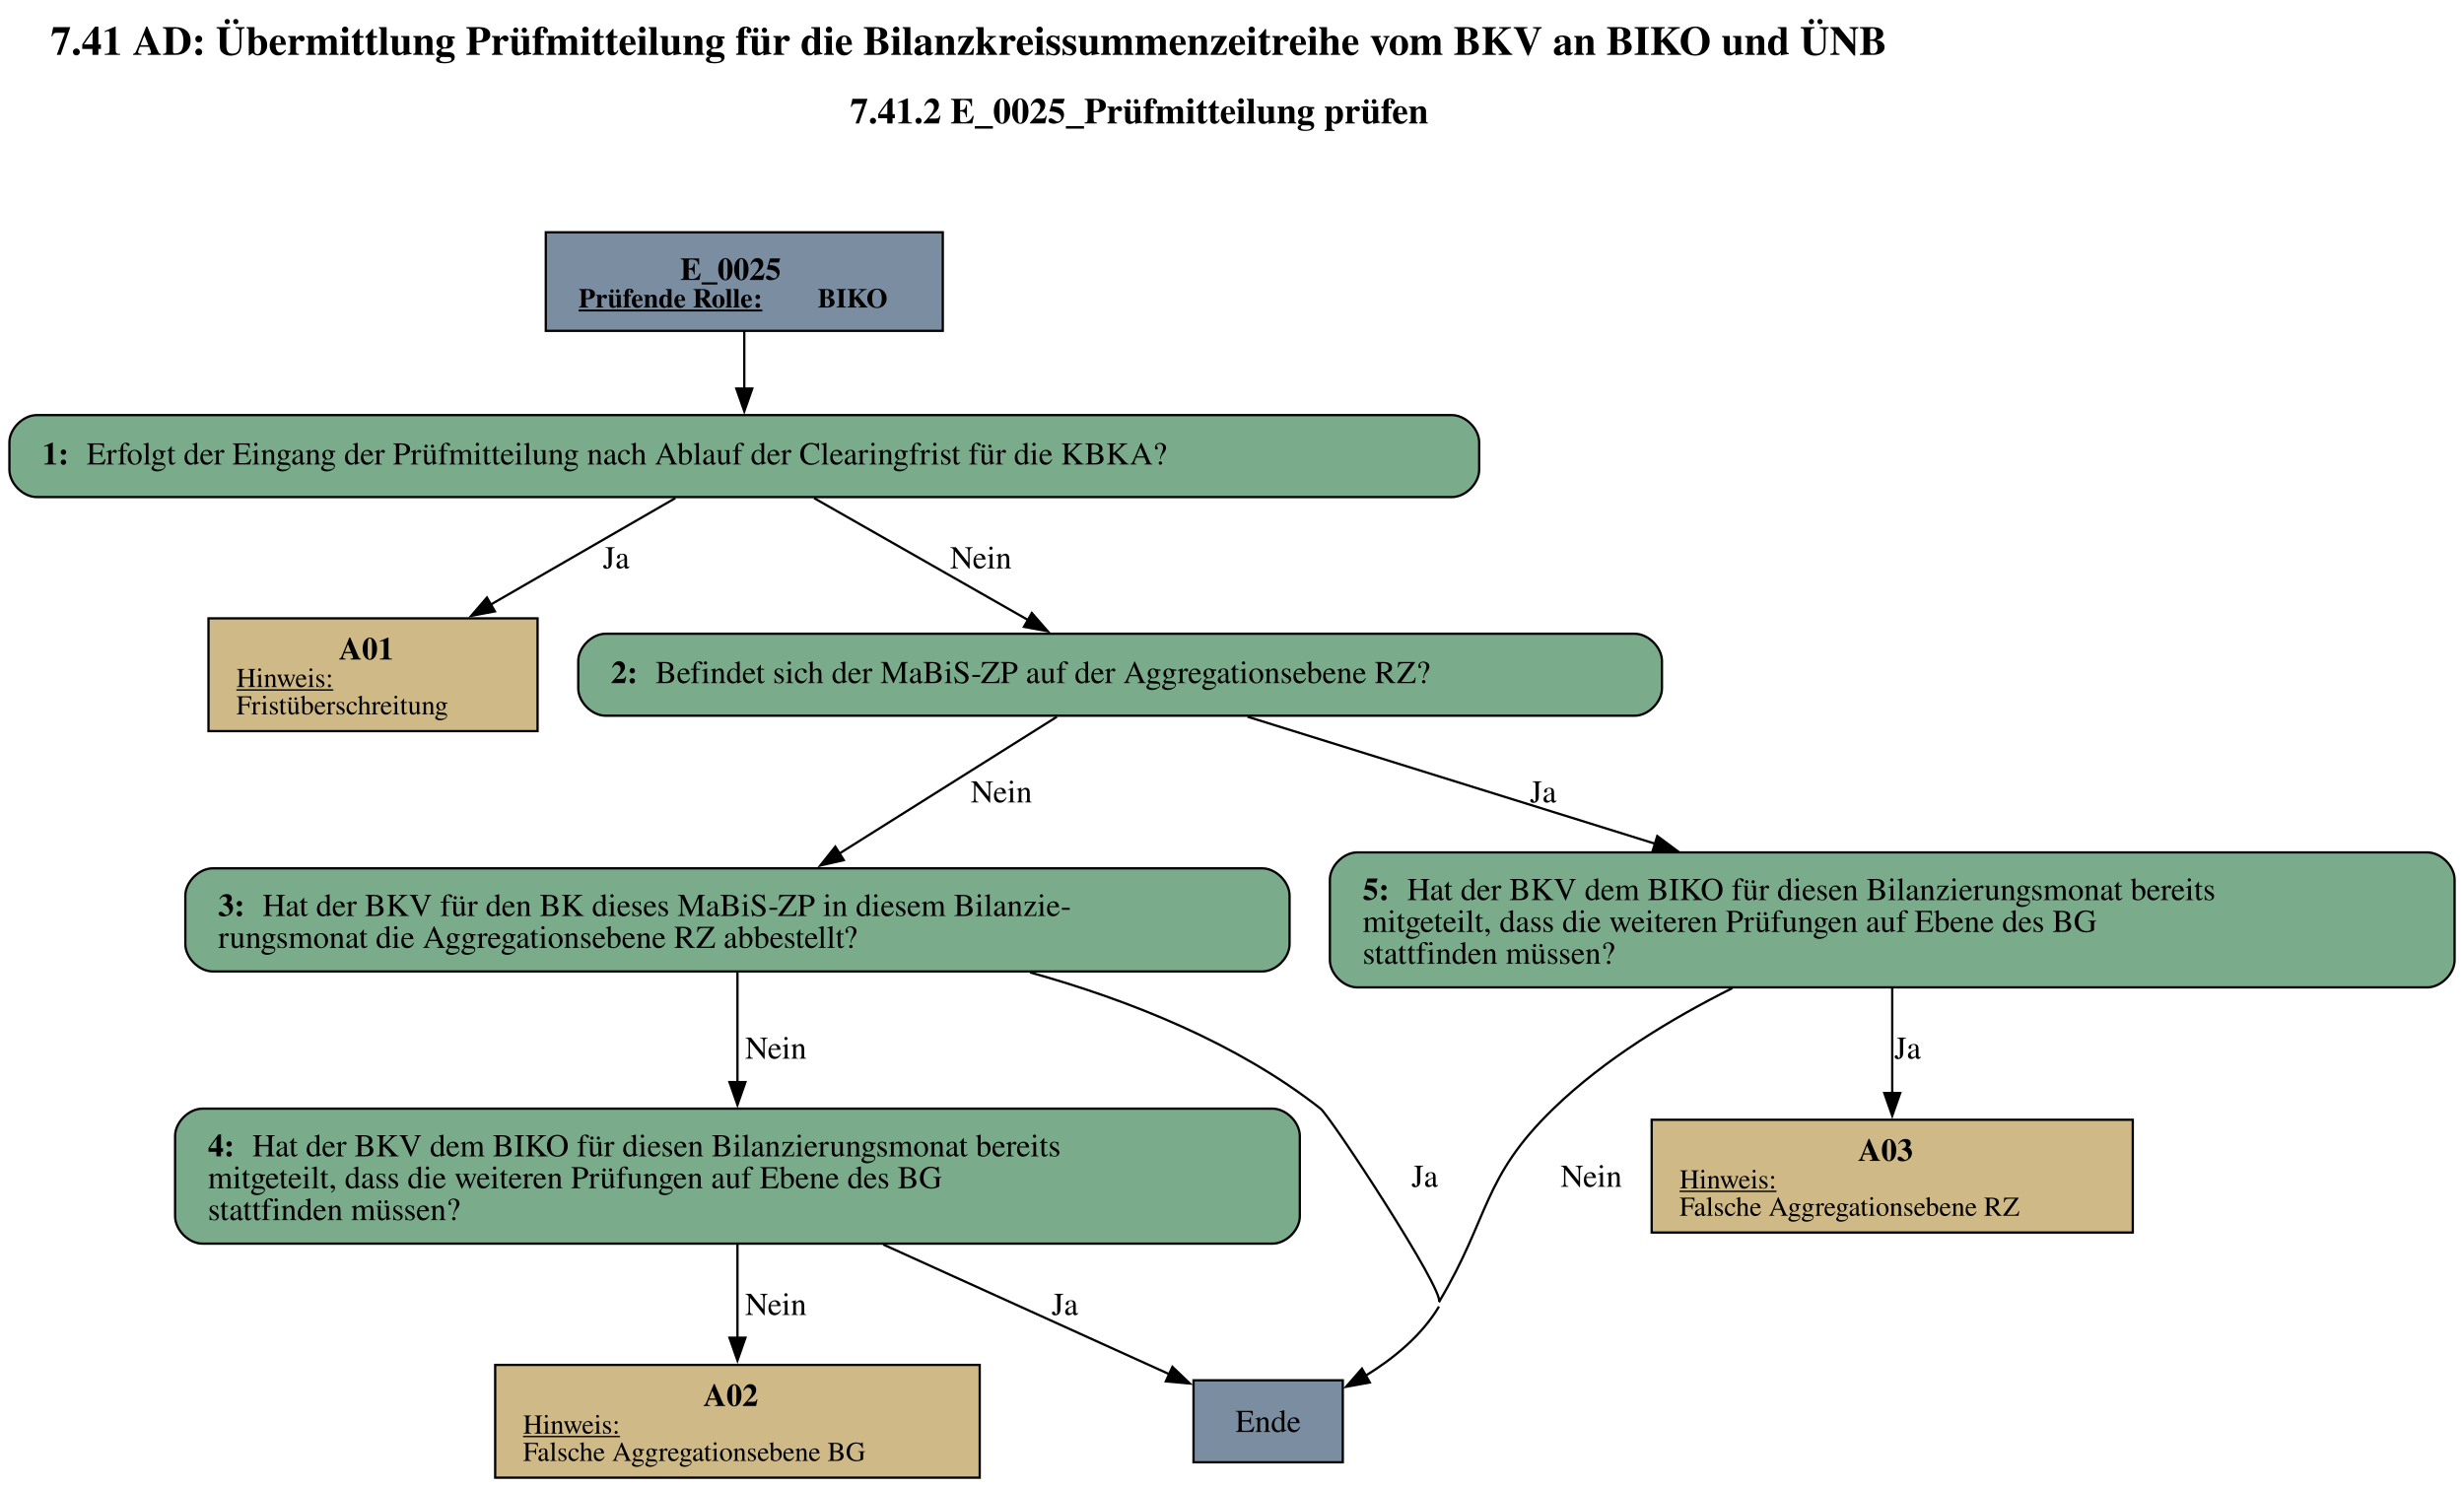
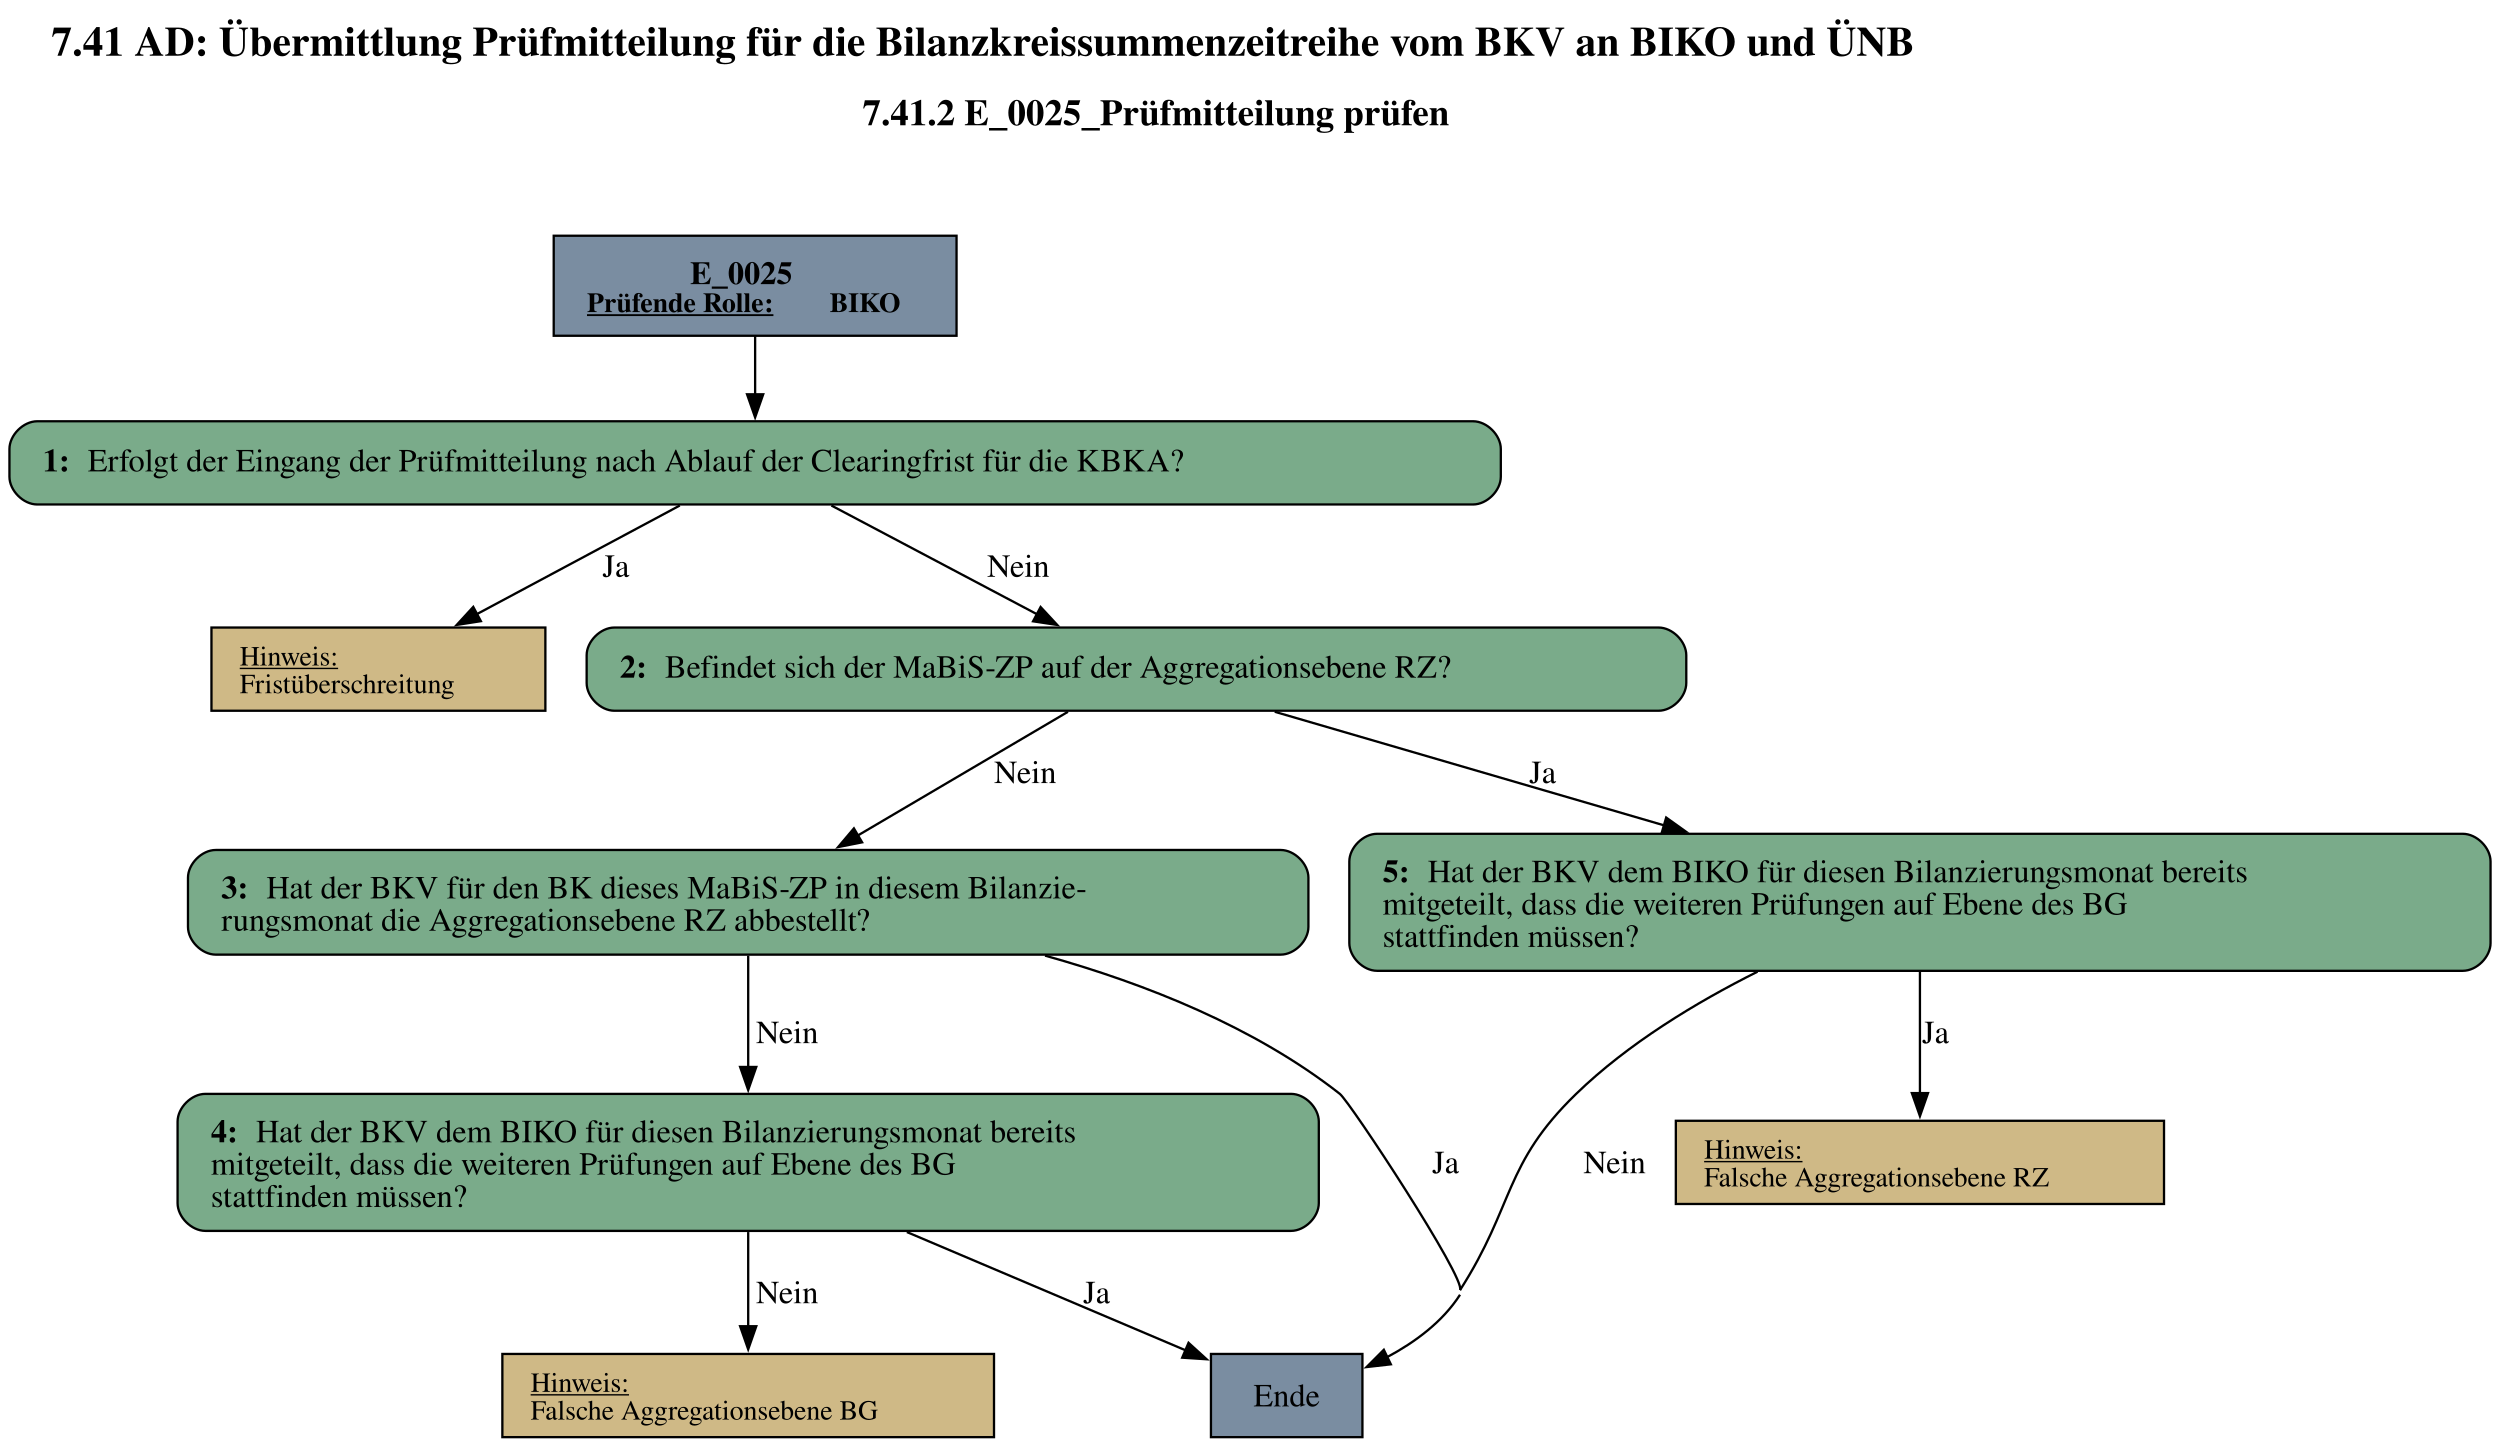
- <svg xmlns="http://www.w3.org/2000/svg" width="1082pt" height="653pt" viewBox="0.00 0.00 1081.55 652.88">
-   <g id="graph0" class="graph" transform="scale(1 1) rotate(0) translate(4 648.88)">
-     <text text-anchor="start" x="18.15" y="-624.78" font-family="Times,serif" font-weight="bold" font-size="18.00">7.41 AD: Übermittlung Prüfmitteilung für die Bilanzkreissummenzeitreihe vom BKV an BIKO und ÜNB</text>
-     <text text-anchor="start" x="369.15" y="-594.68" font-family="Times,serif" font-weight="bold" font-size="16.00">7.41.2 E_0025_Prüfmitteilung prüfen</text>
+ <svg xmlns="http://www.w3.org/2000/svg" width="1082pt" height="626pt" viewBox="0.00 0.00 1081.55 625.84">
+   <g id="graph0" class="graph" transform="scale(1 1) rotate(0) translate(4 621.84)">
+     <text text-anchor="start" x="18.15" y="-597.74" font-family="Times,serif" font-weight="bold" font-size="18.00">7.41 AD: Übermittlung Prüfmitteilung für die Bilanzkreissummenzeitreihe vom BKV an BIKO und ÜNB</text>
+     <text text-anchor="start" x="369.15" y="-567.64" font-family="Times,serif" font-weight="bold" font-size="16.00">7.41.2 E_0025_Prüfmitteilung prüfen</text>
    <g id="node1" class="node">
-       <polygon fill="#7a8da1" stroke="black" points="409.8,-546.88 235.5,-546.88 235.5,-503.6 409.8,-503.6 409.8,-546.88" />
-       <text text-anchor="start" x="294.52" y="-525.94" font-family="Times,serif" font-weight="bold" font-size="14.00">E_0025</text>
-       <text text-anchor="start" x="249.9" y="-513.84" font-family="Times,serif" font-weight="bold" text-decoration="underline" font-size="12.00">Prüfende Rolle:</text>
-       <text text-anchor="start" x="354.9" y="-513.84" font-family="Times,serif" font-weight="bold" font-size="12.00"> BIKO</text>
+       <polygon fill="#7a8da1" stroke="black" points="409.8,-519.84 235.5,-519.84 235.5,-476.56 409.8,-476.56 409.8,-519.84" />
+       <text text-anchor="start" x="294.52" y="-498.9" font-family="Times,serif" font-weight="bold" font-size="14.00">E_0025</text>
+       <text text-anchor="start" x="249.9" y="-486.8" font-family="Times,serif" font-weight="bold" text-decoration="underline" font-size="12.00">Prüfende Rolle:</text>
+       <text text-anchor="start" x="354.9" y="-486.8" font-family="Times,serif" font-weight="bold" font-size="12.00"> BIKO</text>
    </g>
    <g id="node2" class="node">
-       <path fill="#7aab8a" stroke="black" d="M633.3,-466.6C633.3,-466.6 12,-466.6 12,-466.6 6,-466.6 0,-460.6 0,-454.6 0,-454.6 0,-442.6 0,-442.6 0,-436.6 6,-430.6 12,-430.6 12,-430.6 633.3,-430.6 633.3,-430.6 639.3,-430.6 645.3,-436.6 645.3,-442.6 645.3,-442.6 645.3,-454.6 645.3,-454.6 645.3,-460.6 639.3,-466.6 633.3,-466.6" />
-       <text text-anchor="start" x="14.4" y="-444.92" font-family="Times,serif" font-weight="bold" font-size="14.00">1: </text>
-       <text text-anchor="start" x="33.9" y="-444.92" font-family="Times,serif" font-size="14.00">Erfolgt der Eingang der Prüfmitteilung nach Ablauf der Clearingfrist für die KBKA?</text>
+       <path fill="#7aab8a" stroke="black" d="M633.3,-439.56C633.3,-439.56 12,-439.56 12,-439.56 6,-439.56 0,-433.56 0,-427.56 0,-427.56 0,-415.56 0,-415.56 0,-409.56 6,-403.56 12,-403.56 12,-403.56 633.3,-403.56 633.3,-403.56 639.3,-403.56 645.3,-409.56 645.3,-415.56 645.3,-415.56 645.3,-427.56 645.3,-427.56 645.3,-433.56 639.3,-439.56 633.3,-439.56" />
+       <text text-anchor="start" x="14.4" y="-417.88" font-family="Times,serif" font-weight="bold" font-size="14.00">1: </text>
+       <text text-anchor="start" x="33.9" y="-417.88" font-family="Times,serif" font-size="14.00">Erfolgt der Eingang der Prüfmitteilung nach Ablauf der Clearingfrist für die KBKA?</text>
    </g>
    <g id="edge1" class="edge">
-       <path fill="none" stroke="black" d="M322.65,-503.45C322.65,-495.59 322.65,-486.51 322.65,-478.07" />
-       <polygon fill="black" stroke="black" points="326.15,-478.27 322.65,-468.27 319.15,-478.27 326.15,-478.27" />
+       <path fill="none" stroke="black" d="M322.65,-476.41C322.65,-468.55 322.65,-459.47 322.65,-451.03" />
+       <polygon fill="black" stroke="black" points="326.15,-451.23 322.65,-441.23 319.15,-451.23 326.15,-451.23" />
    </g>
    <g id="node3" class="node">
-       <polygon fill="#cfb986" stroke="black" points="231.89,-377.35 87.41,-377.35 87.41,-327.83 231.89,-327.83 231.89,-377.35" />
-       <text text-anchor="start" x="144.65" y="-359.29" font-family="Times,serif" font-weight="bold" font-size="14.00">A01</text>
-       <text text-anchor="start" x="99.65" y="-347.19" font-family="Times,serif" text-decoration="underline" font-size="12.00">Hinweis:</text>
-       <text text-anchor="start" x="99.65" y="-335.19" font-family="Times,serif" font-size="12.00">Fristüberschreitung</text>
+       <polygon fill="#cfb986" stroke="black" points="231.89,-350.31 87.41,-350.31 87.41,-314.31 231.89,-314.31 231.89,-350.31" />
+       <text text-anchor="start" x="99.65" y="-333.91" font-family="Times,serif" text-decoration="underline" font-size="12.00">Hinweis:</text>
+       <text text-anchor="start" x="99.65" y="-321.91" font-family="Times,serif" font-size="12.00">Fristüberschreitung</text>
    </g>
    <g id="edge2" class="edge">
-       <path fill="none" stroke="black" d="M292.37,-430.14C269.68,-417.05 238.07,-398.82 211.39,-383.43" />
-       <polygon fill="black" stroke="black" points="213.16,-380.41 202.75,-378.45 209.66,-386.48 213.16,-380.41" />
-       <text text-anchor="middle" x="266.4" y="-399.3" font-family="Times,serif" font-size="14.00">Ja</text>
+       <path fill="none" stroke="black" d="M290.06,-403.11C264.85,-389.62 229.73,-370.82 202.29,-356.14" />
+       <polygon fill="black" stroke="black" points="203.99,-353.07 193.52,-351.44 200.69,-359.25 203.99,-353.07" />
+       <text text-anchor="middle" x="262.4" y="-372.26" font-family="Times,serif" font-size="14.00">Ja</text>
    </g>
    <g id="node4" class="node">
-       <path fill="#7aab8a" stroke="black" d="M713.55,-370.59C713.55,-370.59 261.75,-370.59 261.75,-370.59 255.75,-370.59 249.75,-364.59 249.75,-358.59 249.75,-358.59 249.75,-346.59 249.75,-346.59 249.75,-340.59 255.75,-334.59 261.75,-334.59 261.75,-334.59 713.55,-334.59 713.55,-334.59 719.55,-334.59 725.55,-340.59 725.55,-346.59 725.55,-346.59 725.55,-358.59 725.55,-358.59 725.55,-364.59 719.55,-370.59 713.55,-370.59" />
-       <text text-anchor="start" x="264.15" y="-348.91" font-family="Times,serif" font-weight="bold" font-size="14.00">2: </text>
-       <text text-anchor="start" x="283.65" y="-348.91" font-family="Times,serif" font-size="14.00">Befindet sich der MaBiS-ZP auf der Aggregationsebene RZ?</text>
+       <path fill="#7aab8a" stroke="black" d="M713.55,-350.31C713.55,-350.31 261.75,-350.31 261.75,-350.31 255.75,-350.31 249.75,-344.31 249.75,-338.31 249.75,-338.31 249.75,-326.31 249.75,-326.31 249.75,-320.31 255.75,-314.31 261.75,-314.31 261.75,-314.31 713.55,-314.31 713.55,-314.31 719.55,-314.31 725.55,-320.31 725.55,-326.31 725.55,-326.31 725.55,-338.31 725.55,-338.31 725.55,-344.31 719.55,-350.31 713.55,-350.31" />
+       <text text-anchor="start" x="264.15" y="-328.63" font-family="Times,serif" font-weight="bold" font-size="14.00">2: </text>
+       <text text-anchor="start" x="283.65" y="-328.63" font-family="Times,serif" font-size="14.00">Befindet sich der MaBiS-ZP auf der Aggregationsebene RZ?</text>
    </g>
    <g id="edge3" class="edge">
-       <path fill="none" stroke="black" d="M353.3,-430.14C379.81,-415.03 418.33,-393.08 447.34,-376.56" />
-       <polygon fill="black" stroke="black" points="448.89,-379.7 455.85,-371.71 445.43,-373.62 448.89,-379.7" />
-       <text text-anchor="middle" x="426.52" y="-399.3" font-family="Times,serif" font-size="14.00">Nein</text>
+       <path fill="none" stroke="black" d="M355.64,-403.11C381.27,-389.56 417.02,-370.66 444.85,-355.94" />
+       <polygon fill="black" stroke="black" points="446.17,-359.2 453.38,-351.43 442.9,-353.01 446.17,-359.2" />
+       <text text-anchor="middle" x="436.52" y="-372.26" font-family="Times,serif" font-size="14.00">Nein</text>
    </g>
    <g id="node5" class="node">
-       <path fill="#7aab8a" stroke="black" d="M550.05,-267.58C550.05,-267.58 89.25,-267.58 89.25,-267.58 83.25,-267.58 77.25,-261.58 77.25,-255.58 77.25,-255.58 77.25,-234.3 77.25,-234.3 77.25,-228.3 83.25,-222.3 89.25,-222.3 89.25,-222.3 550.05,-222.3 550.05,-222.3 556.05,-222.3 562.05,-228.3 562.05,-234.3 562.05,-234.3 562.05,-255.58 562.05,-255.58 562.05,-261.58 556.05,-267.58 550.05,-267.58" />
-       <text text-anchor="start" x="91.65" y="-246.64" font-family="Times,serif" font-weight="bold" font-size="14.00">3: </text>
-       <text text-anchor="start" x="111.15" y="-246.64" font-family="Times,serif" font-size="14.00">Hat der BKV für den BK dieses MaBiS-ZP in diesem Bilanzie-</text>
-       <text text-anchor="start" x="91.65" y="-232.64" font-family="Times,serif" font-size="14.00">rungsmonat die Aggregationsebene RZ abbestellt?</text>
+       <path fill="#7aab8a" stroke="black" d="M550.05,-254.06C550.05,-254.06 89.25,-254.06 89.25,-254.06 83.25,-254.06 77.25,-248.06 77.25,-242.06 77.25,-242.06 77.25,-220.78 77.25,-220.78 77.25,-214.78 83.25,-208.78 89.25,-208.78 89.25,-208.78 550.05,-208.78 550.05,-208.78 556.05,-208.78 562.05,-214.78 562.05,-220.78 562.05,-220.78 562.05,-242.06 562.05,-242.06 562.05,-248.06 556.05,-254.06 550.05,-254.06" />
+       <text text-anchor="start" x="91.65" y="-233.12" font-family="Times,serif" font-weight="bold" font-size="14.00">3: </text>
+       <text text-anchor="start" x="111.15" y="-233.12" font-family="Times,serif" font-size="14.00">Hat der BKV für den BK dieses MaBiS-ZP in diesem Bilanzie-</text>
+       <text text-anchor="start" x="91.65" y="-219.12" font-family="Times,serif" font-size="14.00">rungsmonat die Aggregationsebene RZ abbestellt?</text>
    </g>
    <g id="edge4" class="edge">
-       <path fill="none" stroke="black" d="M459.91,-334.14C433.92,-317.8 394.64,-293.1 364.26,-273.99" />
-       <polygon fill="black" stroke="black" points="366.34,-271.17 356.01,-268.81 362.61,-277.09 366.34,-271.17" />
-       <text text-anchor="middle" x="435.52" y="-296.53" font-family="Times,serif" font-size="14.00">Nein</text>
+       <path fill="none" stroke="black" d="M458,-313.86C432.78,-299.01 396.11,-277.42 366.85,-260.2" />
+       <polygon fill="black" stroke="black" points="368.94,-257.37 358.55,-255.32 365.39,-263.41 368.94,-257.37" />
+       <text text-anchor="middle" x="439.52" y="-283.01" font-family="Times,serif" font-size="14.00">Nein</text>
    </g>
    <g id="node9" class="node">
-       <path fill="#7aab8a" stroke="black" d="M1061.55,-274.58C1061.55,-274.58 591.75,-274.58 591.75,-274.58 585.75,-274.58 579.75,-268.58 579.75,-262.58 579.75,-262.58 579.75,-227.3 579.75,-227.3 579.75,-221.3 585.75,-215.3 591.75,-215.3 591.75,-215.3 1061.55,-215.3 1061.55,-215.3 1067.55,-215.3 1073.55,-221.3 1073.55,-227.3 1073.55,-227.3 1073.55,-262.58 1073.55,-262.58 1073.55,-268.58 1067.55,-274.58 1061.55,-274.58" />
-       <text text-anchor="start" x="594.15" y="-253.64" font-family="Times,serif" font-weight="bold" font-size="14.00">5: </text>
-       <text text-anchor="start" x="613.65" y="-253.64" font-family="Times,serif" font-size="14.00">Hat der BKV dem BIKO für diesen Bilanzierungsmonat bereits</text>
-       <text text-anchor="start" x="594.15" y="-239.64" font-family="Times,serif" font-size="14.00">mitgeteilt, dass die weiteren Prüfungen auf Ebene des BG</text>
-       <text text-anchor="start" x="594.15" y="-225.64" font-family="Times,serif" font-size="14.00">stattfinden müssen?</text>
+       <path fill="#7aab8a" stroke="black" d="M1061.55,-261.06C1061.55,-261.06 591.75,-261.06 591.75,-261.06 585.75,-261.06 579.75,-255.06 579.75,-249.06 579.75,-249.06 579.75,-213.78 579.75,-213.78 579.75,-207.78 585.75,-201.78 591.75,-201.78 591.75,-201.78 1061.55,-201.78 1061.55,-201.78 1067.55,-201.78 1073.55,-207.78 1073.55,-213.78 1073.55,-213.78 1073.55,-249.06 1073.55,-249.06 1073.55,-255.06 1067.55,-261.06 1061.55,-261.06" />
+       <text text-anchor="start" x="594.15" y="-240.12" font-family="Times,serif" font-weight="bold" font-size="14.00">5: </text>
+       <text text-anchor="start" x="613.65" y="-240.12" font-family="Times,serif" font-size="14.00">Hat der BKV dem BIKO für diesen Bilanzierungsmonat bereits</text>
+       <text text-anchor="start" x="594.15" y="-226.12" font-family="Times,serif" font-size="14.00">mitgeteilt, dass die weiteren Prüfungen auf Ebene des BG</text>
+       <text text-anchor="start" x="594.15" y="-212.12" font-family="Times,serif" font-size="14.00">stattfinden müssen?</text>
    </g>
    <g id="edge5" class="edge">
-       <path fill="none" stroke="black" d="M543.63,-334.14C592.14,-319.03 663.6,-296.75 722.58,-278.37" />
-       <polygon fill="black" stroke="black" points="723.49,-281.76 732,-275.44 721.41,-275.07 723.49,-281.76" />
-       <text text-anchor="middle" x="673.4" y="-296.53" font-family="Times,serif" font-size="14.00">Ja</text>
+       <path fill="none" stroke="black" d="M547.48,-313.86C594.08,-300.26 660.08,-281.01 716.2,-264.64" />
+       <polygon fill="black" stroke="black" points="716.85,-268.1 725.47,-261.94 714.89,-261.38 716.85,-268.1" />
+       <text text-anchor="middle" x="663.4" y="-283.01" font-family="Times,serif" font-size="14.00">Ja</text>
    </g>
    <g id="node6" class="node">
-       <polygon fill="#7a8da1" stroke="black" points="585.42,-42.76 519.88,-42.76 519.88,-6.76 585.42,-6.76 585.42,-42.76" />
-       <text text-anchor="middle" x="552.65" y="-20.08" font-family="Times,serif" font-size="14.00">Ende</text>
+       <polygon fill="#7a8da1" stroke="black" points="585.42,-36 519.88,-36 519.88,0 585.42,0 585.42,-36" />
+       <text text-anchor="middle" x="552.65" y="-13.32" font-family="Times,serif" font-size="14.00">Ende</text>
    </g>
    <g id="edge7" class="edge">
-       <path fill="none" stroke="black" d="M448.09,-221.87C491.85,-209.66 538.94,-190.86 575.65,-162.05 580,-158.63 630.23,-82.04 627.65,-77.14" />
-       <path fill="none" stroke="black" d="M627.65,-75.14C620.08,-62.47 607.85,-52.41 595.45,-44.78" />
-       <polygon fill="black" stroke="black" points="597.28,-41.8 586.86,-39.91 593.83,-47.89 597.28,-41.8" />
-       <text text-anchor="middle" x="621.4" y="-127.73" font-family="Times,serif" font-size="14.00">Ja</text>
+       <path fill="none" stroke="black" d="M448.09,-208.35C491.85,-196.14 538.94,-177.34 575.65,-148.53 580,-145.11 630.38,-68.43 627.65,-63.62" />
+       <path fill="none" stroke="black" d="M627.65,-61.62C620.13,-49.9 608.19,-41.07 596.02,-34.58" />
+       <polygon fill="black" stroke="black" points="597.72,-31.52 587.2,-30.32 594.68,-37.82 597.72,-31.52" />
+       <text text-anchor="middle" x="621.4" y="-114.22" font-family="Times,serif" font-size="14.00">Ja</text>
    </g>
    <g id="node7" class="node">
-       <path fill="#7aab8a" stroke="black" d="M554.55,-162.05C554.55,-162.05 84.75,-162.05 84.75,-162.05 78.75,-162.05 72.75,-156.05 72.75,-150.05 72.75,-150.05 72.75,-114.77 72.75,-114.77 72.75,-108.77 78.75,-102.77 84.75,-102.77 84.75,-102.77 554.55,-102.77 554.55,-102.77 560.55,-102.77 566.55,-108.77 566.55,-114.77 566.55,-114.77 566.55,-150.05 566.55,-150.05 566.55,-156.05 560.55,-162.05 554.55,-162.05" />
-       <text text-anchor="start" x="87.15" y="-141.11" font-family="Times,serif" font-weight="bold" font-size="14.00">4: </text>
-       <text text-anchor="start" x="106.65" y="-141.11" font-family="Times,serif" font-size="14.00">Hat der BKV dem BIKO für diesen Bilanzierungsmonat bereits</text>
-       <text text-anchor="start" x="87.15" y="-127.11" font-family="Times,serif" font-size="14.00">mitgeteilt, dass die weiteren Prüfungen auf Ebene des BG</text>
-       <text text-anchor="start" x="87.15" y="-113.11" font-family="Times,serif" font-size="14.00">stattfinden müssen?</text>
+       <path fill="#7aab8a" stroke="black" d="M554.55,-148.53C554.55,-148.53 84.75,-148.53 84.75,-148.53 78.75,-148.53 72.75,-142.53 72.75,-136.53 72.75,-136.53 72.75,-101.25 72.75,-101.25 72.75,-95.25 78.75,-89.25 84.75,-89.25 84.75,-89.25 554.55,-89.25 554.55,-89.25 560.55,-89.25 566.55,-95.25 566.55,-101.25 566.55,-101.25 566.55,-136.53 566.55,-136.53 566.55,-142.53 560.55,-148.53 554.55,-148.53" />
+       <text text-anchor="start" x="87.15" y="-127.59" font-family="Times,serif" font-weight="bold" font-size="14.00">4: </text>
+       <text text-anchor="start" x="106.65" y="-127.59" font-family="Times,serif" font-size="14.00">Hat der BKV dem BIKO für diesen Bilanzierungsmonat bereits</text>
+       <text text-anchor="start" x="87.15" y="-113.59" font-family="Times,serif" font-size="14.00">mitgeteilt, dass die weiteren Prüfungen auf Ebene des BG</text>
+       <text text-anchor="start" x="87.15" y="-99.59" font-family="Times,serif" font-size="14.00">stattfinden müssen?</text>
    </g>
    <g id="edge6" class="edge">
-       <path fill="none" stroke="black" d="M319.65,-221.84C319.65,-208.05 319.65,-189.89 319.65,-173.62" />
-       <polygon fill="black" stroke="black" points="323.15,-173.7 319.65,-163.7 316.15,-173.7 323.15,-173.7" />
-       <text text-anchor="middle" x="336.52" y="-184" font-family="Times,serif" font-size="14.00">Nein</text>
+       <path fill="none" stroke="black" d="M319.65,-208.32C319.65,-194.53 319.65,-176.37 319.65,-160.1" />
+       <polygon fill="black" stroke="black" points="323.15,-160.18 319.65,-150.18 316.15,-160.18 323.15,-160.18" />
+       <text text-anchor="middle" x="336.52" y="-170.48" font-family="Times,serif" font-size="14.00">Nein</text>
    </g>
    <g id="edge9" class="edge">
-       <path fill="none" stroke="black" d="M383.63,-102.4C423.55,-84.3 473.88,-61.48 509.2,-45.46" />
-       <polygon fill="black" stroke="black" points="510.61,-48.67 518.27,-41.35 507.72,-42.29 510.61,-48.67" />
-       <text text-anchor="middle" x="463.4" y="-71.47" font-family="Times,serif" font-size="14.00">Ja</text>
+       <path fill="none" stroke="black" d="M388.3,-88.75C427.3,-72.2 474.96,-51.97 508.9,-37.57" />
+       <polygon fill="black" stroke="black" points="510.18,-40.83 518.01,-33.7 507.44,-34.39 510.18,-40.83" />
+       <text text-anchor="middle" x="470.4" y="-57.95" font-family="Times,serif" font-size="14.00">Ja</text>
    </g>
    <g id="node8" class="node">
-       <polygon fill="#cfb986" stroke="black" points="426.01,-49.52 213.28,-49.52 213.28,0 426.01,0 426.01,-49.52" />
-       <text text-anchor="start" x="304.65" y="-31.46" font-family="Times,serif" font-weight="bold" font-size="14.00">A02</text>
-       <text text-anchor="start" x="225.52" y="-19.36" font-family="Times,serif" text-decoration="underline" font-size="12.00">Hinweis:</text>
-       <text text-anchor="start" x="225.52" y="-7.36" font-family="Times,serif" font-size="12.00">Falsche Aggregationsebene BG</text>
+       <polygon fill="#cfb986" stroke="black" points="426.01,-36 213.28,-36 213.28,0 426.01,0 426.01,-36" />
+       <text text-anchor="start" x="225.52" y="-19.6" font-family="Times,serif" text-decoration="underline" font-size="12.00">Hinweis:</text>
+       <text text-anchor="start" x="225.52" y="-7.6" font-family="Times,serif" font-size="12.00">Falsche Aggregationsebene BG</text>
    </g>
    <g id="edge8" class="edge">
-       <path fill="none" stroke="black" d="M319.65,-102.54C319.65,-89.78 319.65,-74.66 319.65,-61.22" />
-       <polygon fill="black" stroke="black" points="323.15,-61.46 319.65,-51.46 316.15,-61.46 323.15,-61.46" />
-       <text text-anchor="middle" x="336.52" y="-71.47" font-family="Times,serif" font-size="14.00">Nein</text>
+       <path fill="none" stroke="black" d="M319.65,-88.75C319.65,-75.89 319.65,-60.8 319.65,-47.96" />
+       <polygon fill="black" stroke="black" points="323.15,-47.99 319.65,-37.99 316.15,-47.99 323.15,-47.99" />
+       <text text-anchor="middle" x="336.52" y="-57.95" font-family="Times,serif" font-size="14.00">Nein</text>
    </g>
    <g id="edge11" class="edge">
-       <path fill="none" stroke="black" d="M756.4,-214.94C729.7,-201.58 700.34,-183.8 677.9,-162.05 646.41,-131.53 650.13,-114.8 627.65,-77.14" />
-       <text text-anchor="middle" x="694.52" y="-127.73" font-family="Times,serif" font-size="14.00">Nein</text>
+       <path fill="none" stroke="black" d="M756.4,-201.42C729.7,-188.06 700.34,-170.28 677.9,-148.53 646.41,-118.01 651.32,-100.54 627.65,-63.62" />
+       <text text-anchor="middle" x="694.52" y="-114.22" font-family="Times,serif" font-size="14.00">Nein</text>
    </g>
    <g id="node10" class="node">
-       <polygon fill="#cfb986" stroke="black" points="932.26,-157.17 721.03,-157.17 721.03,-107.65 932.26,-107.65 932.26,-157.17" />
-       <text text-anchor="start" x="811.65" y="-139.11" font-family="Times,serif" font-weight="bold" font-size="14.00">A03</text>
-       <text text-anchor="start" x="733.27" y="-127.01" font-family="Times,serif" text-decoration="underline" font-size="12.00">Hinweis:</text>
-       <text text-anchor="start" x="733.27" y="-115.01" font-family="Times,serif" font-size="12.00">Falsche Aggregationsebene RZ</text>
+       <polygon fill="#cfb986" stroke="black" points="932.26,-136.89 721.03,-136.89 721.03,-100.89 932.26,-100.89 932.26,-136.89" />
+       <text text-anchor="start" x="733.27" y="-120.49" font-family="Times,serif" text-decoration="underline" font-size="12.00">Hinweis:</text>
+       <text text-anchor="start" x="733.27" y="-108.49" font-family="Times,serif" font-size="12.00">Falsche Aggregationsebene RZ</text>
    </g>
    <g id="edge10" class="edge">
-       <path fill="none" stroke="black" d="M826.65,-214.9C826.65,-200.77 826.65,-183.66 826.65,-168.77" />
-       <polygon fill="black" stroke="black" points="830.15,-168.92 826.65,-158.92 823.15,-168.92 830.15,-168.92" />
-       <text text-anchor="middle" x="833.4" y="-184" font-family="Times,serif" font-size="14.00">Ja</text>
+       <path fill="none" stroke="black" d="M826.65,-201.38C826.65,-185.17 826.65,-165.05 826.65,-148.85" />
+       <polygon fill="black" stroke="black" points="830.15,-148.88 826.65,-138.88 823.15,-148.88 830.15,-148.88" />
+       <text text-anchor="middle" x="833.4" y="-170.48" font-family="Times,serif" font-size="14.00">Ja</text>
    </g>
  </g>
</svg>
